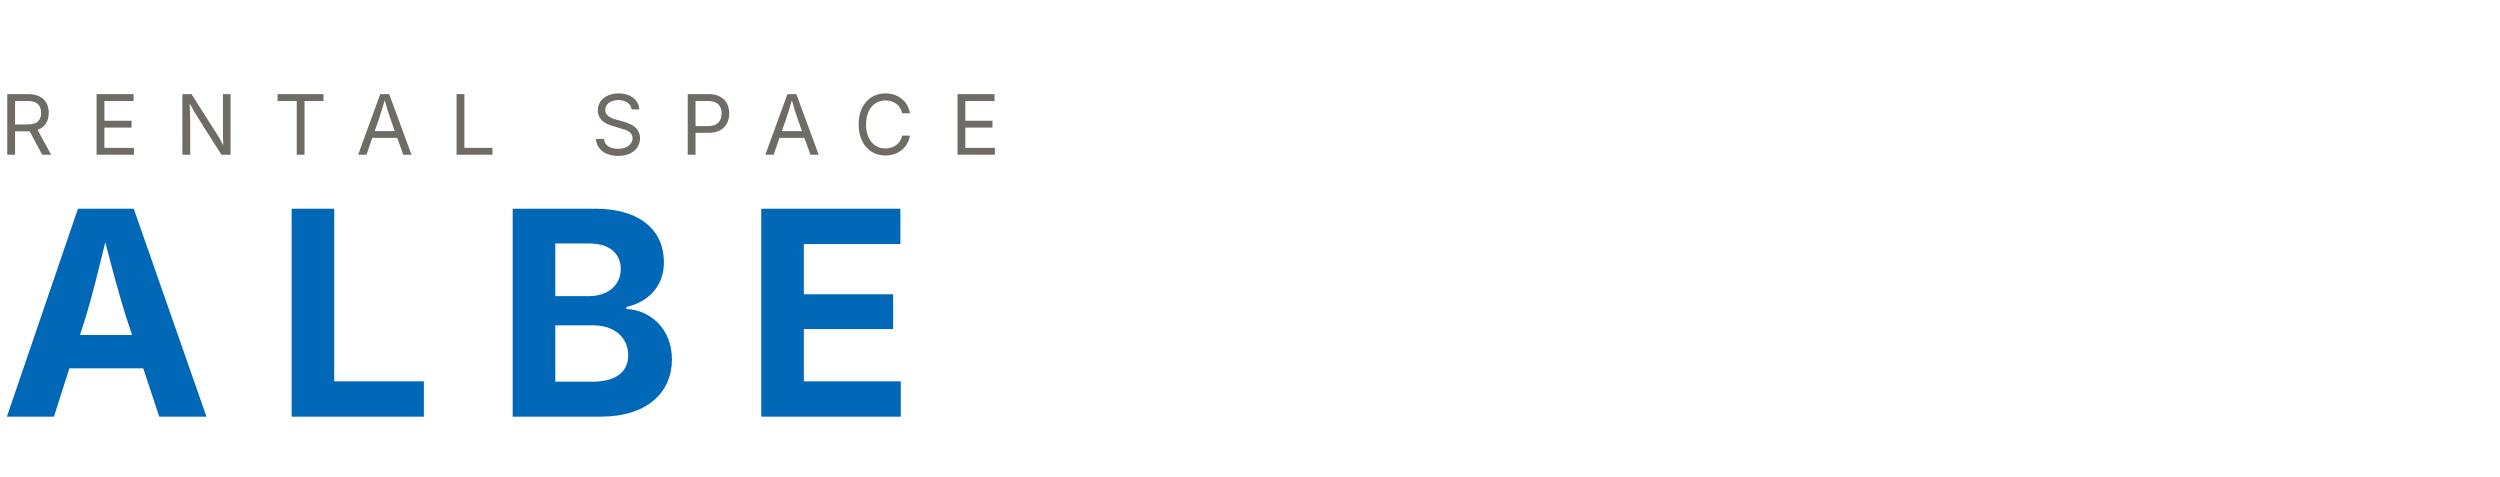
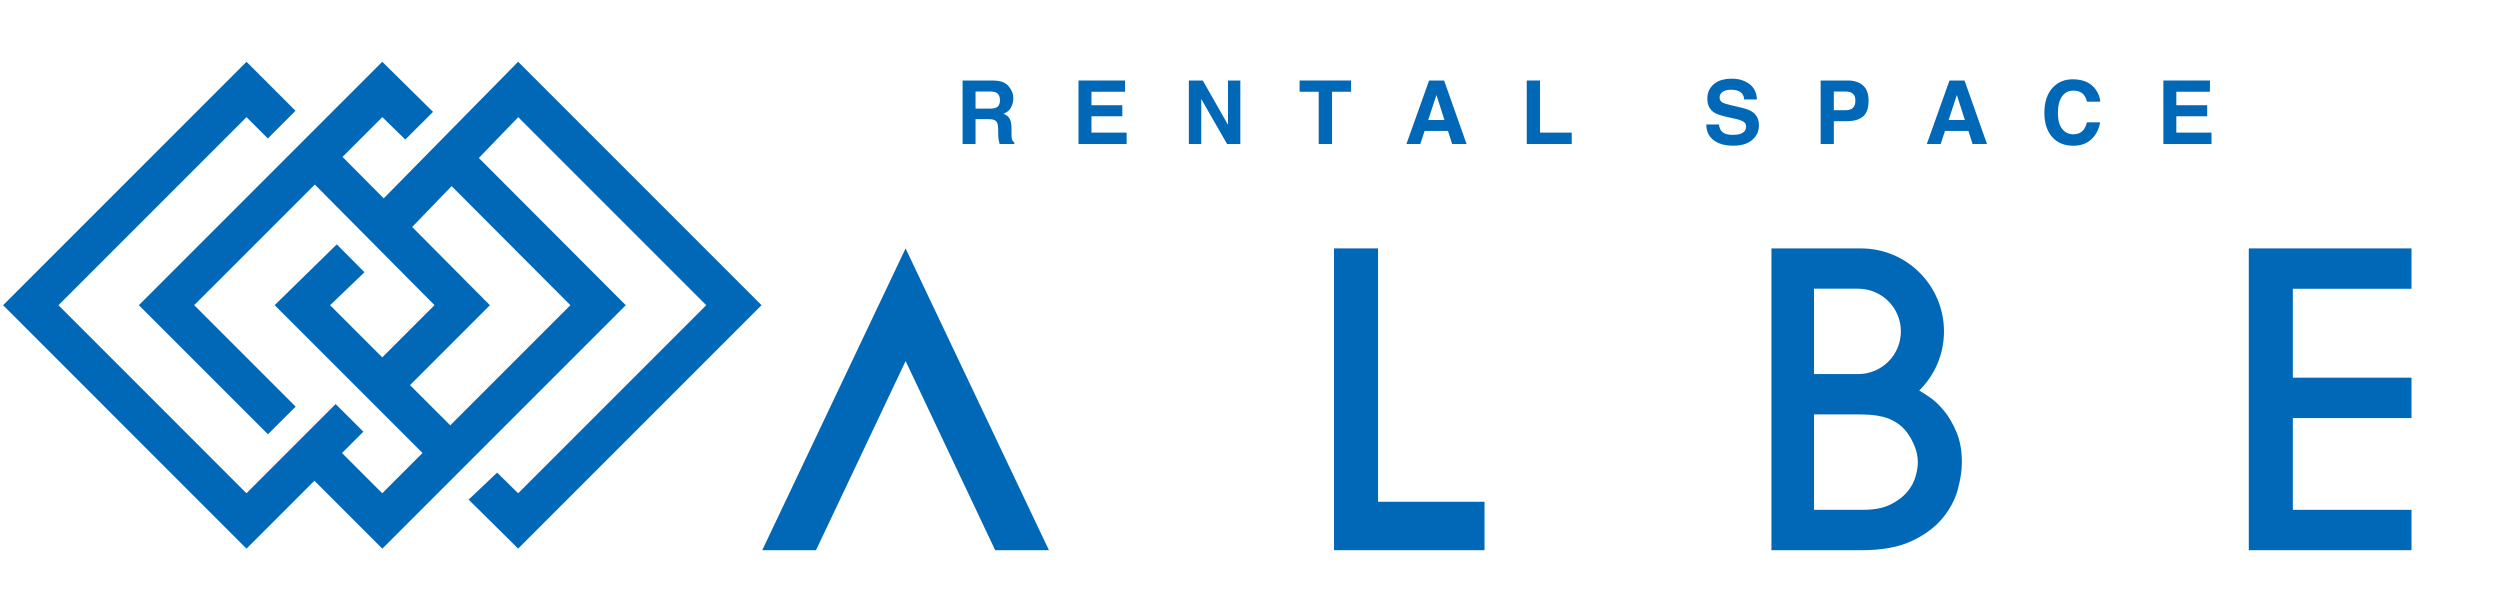
- <svg xmlns="http://www.w3.org/2000/svg" viewBox="0 0 210 40" role="img" aria-label="レンタルスペースALBE">
-   <text x="0" y="13" font-family="-apple-system,'Hiragino Sans','Noto Sans JP',sans-serif" font-size="7" letter-spacing="3" fill="#6f6c66">RENTAL SPACE</text>
-   <text x="0" y="35" font-family="-apple-system,'Hiragino Sans','Noto Sans JP',sans-serif" font-size="24" font-weight="700" letter-spacing="5" fill="#0068b7">ALBE</text>
+ <svg xmlns="http://www.w3.org/2000/svg" id="a" viewBox="0 0 1200 293">
+   <polygon points="1157.52 138.61 1157.52 119.23 1079.42 119.23 1079.42 264.09 1157.52 264.09 1157.52 244.71 1100.56 244.71 1100.56 200.67 1157.52 200.67 1157.52 181.3 1157.52 181.28 1100.56 181.28 1100.56 138.61 1157.52 138.61" fill="#0068b7" />
+   <polygon points="661.46 119.23 640.32 119.23 640.32 264.09 711.76 264.09 712.57 264.09 712.57 240.85 661.46 240.85 661.46 119.23" fill="#0068b7" />
+   <path d="M485.28,51.6c.73-1.4,1.1-2.83,1.1-4.27,0-1.2-.19-2.26-.57-3.2-.38-.94-.89-1.79-1.53-2.56-.78-.94-1.73-1.65-2.85-2.13s-2.72-.74-4.81-.79h-14.58v30.48h6.22v-11.95h6.22c1.77,0,2.98.32,3.63.97.65.65.98,1.94,1.01,3.89l.04,2.83c.01.9.1,1.77.27,2.63.08.41.22.96.41,1.63h7.03v-.77c-.62-.37-1.01-.95-1.18-1.73-.11-.5-.17-1.44-.17-2.83v-2.05c0-2.14-.29-3.73-.88-4.77-.59-1.04-1.58-1.84-2.99-2.41,1.68-.58,2.89-1.57,3.62-2.97ZM478.18,51.63c-.68.33-1.7.5-3.06.5h-6.86v-8.19h7.03c1.31,0,2.29.18,2.95.54,1.16.63,1.75,1.88,1.75,3.72,0,1.71-.6,2.85-1.81,3.43Z" fill="#0068b7" />
+   <polygon points="523.9 55.81 538.71 55.81 538.71 50.51 523.9 50.51 523.9 44.04 540.03 44.04 540.03 38.64 517.68 38.64 517.68 69.13 540.78 69.13 540.78 63.65 523.9 63.65 523.9 55.81" fill="#0068b7" />
+   <polygon points="589.43 59.9 577.33 38.64 570.65 38.64 570.65 69.13 576.59 69.13 576.59 47.5 589 69.13 595.36 69.13 595.36 38.64 589.43 38.64 589.43 59.9" fill="#0068b7" />
+   <polygon points="648.5 38.64 623.81 38.64 623.81 44.04 632.97 44.04 632.97 69.13 639.38 69.13 639.38 44.04 648.5 44.04 648.5 38.64" fill="#0068b7" />
+   <path d="M695.03,62.86l2.01,6.27h6.91l-10.78-30.48h-7.21l-10.88,30.48h6.66l2.07-6.27h11.23ZM689.49,45.61l3.85,12h-7.81l3.96-12Z" fill="#0068b7" />
+   <polygon points="739.21 38.64 732.84 38.64 732.84 69.13 754.43 69.13 754.43 63.65 739.21 63.65 739.21 38.64" fill="#0068b7" />
+   <path d="M836.29,51.78l-5.35-1.26c-2.06-.48-3.41-.9-4.05-1.26-.99-.54-1.48-1.35-1.48-2.44,0-1.18.5-2.11,1.5-2.77,1-.66,2.35-.99,4.03-.99,1.51,0,2.78.25,3.79.76,1.53.77,2.35,2.07,2.46,3.91h6.12c-.11-3.24-1.32-5.71-3.61-7.41-2.3-1.7-5.07-2.55-8.32-2.55-3.89,0-6.85.91-8.86,2.71-2.01,1.81-3.01,4.07-3.01,6.8,0,2.99,1.03,5.19,3.08,6.6,1.21.84,3.44,1.62,6.69,2.33l3.3.73c1.93.41,3.34.89,4.23,1.43.89.55,1.33,1.33,1.33,2.33,0,1.73-.91,2.9-2.72,3.54-.96.33-2.2.5-3.74.5-2.56,0-4.37-.63-5.43-1.88-.58-.69-.96-1.73-1.16-3.12h-6.08c0,3.17,1.15,5.66,3.45,7.47,2.3,1.81,5.46,2.72,9.47,2.72s6.97-.92,9.12-2.76c2.15-1.84,3.23-4.16,3.23-6.94s-.91-4.79-2.73-6.22c-1.17-.92-2.93-1.66-5.27-2.21Z" fill="#0068b7" />
+   <path d="M873.91,38.64v30.48h6.33v-10.96h6.35c3.31,0,5.86-.74,7.64-2.23,1.79-1.49,2.68-4.03,2.68-7.63,0-3.3-.9-5.73-2.69-7.3-1.79-1.57-4.2-2.36-7.22-2.36h-13.09ZM890.58,48.34c0,1.58-.4,2.74-1.21,3.47-.81.73-1.94,1.1-3.39,1.1h-5.74v-8.97h5.74c1.45,0,2.58.34,3.39,1.02.81.68,1.21,1.81,1.21,3.39Z" fill="#0068b7" />
+   <path d="M935.75,38.64l-10.88,30.48h6.66l2.07-6.27h11.23l2.01,6.27h6.91l-10.78-30.48h-7.21ZM935.33,57.61l3.96-12,3.85,12h-7.81Z" fill="#0068b7" />
+   <path d="M995.16,43.5c2.23,0,3.91.66,5.04,1.98.63.74,1.16,1.85,1.56,3.31h6.37c-.1-1.9-.79-3.8-2.09-5.69-2.35-3.36-6.06-5.04-11.13-5.04-3.79,0-6.91,1.25-9.37,3.76-2.82,2.88-4.24,6.98-4.24,12.3,0,4.92,1.24,8.8,3.72,11.62,2.48,2.81,5.89,4.22,10.23,4.22,3.51,0,6.38-1.04,8.62-3.12,2.24-2.08,3.64-4.79,4.18-8.11h-6.33c-.42,1.57-.94,2.75-1.58,3.54-1.15,1.46-2.81,2.19-5,2.19s-3.89-.85-5.27-2.55c-1.38-1.7-2.07-4.27-2.07-7.68s.65-6.06,1.96-7.93c1.31-1.87,3.1-2.8,5.37-2.8Z" fill="#0068b7" />
+   <polygon points="1044.64 55.81 1059.45 55.81 1059.45 50.51 1044.64 50.51 1044.64 44.04 1060.77 44.04 1060.77 38.64 1038.42 38.64 1038.42 69.13 1061.52 69.13 1061.52 63.65 1044.64 63.65 1044.64 55.81" fill="#0068b7" />
+   <path d="M933.19,197.25c-2.29-2.81-4.64-5.03-7.05-6.66-1.93-1.3-3.51-2.31-4.9-3.15,7.32-7.22,11.87-17.26,11.87-28.36,0-22-17.84-39.84-39.84-39.84h-42.98v144.85h43.26c9.91,0,18.01-1.5,24.27-4.5,6.27-2.99,11.16-6.65,14.68-10.96,3.53-4.31,5.94-8.87,7.24-13.7,1.3-4.83,1.96-9.14,1.96-12.91,0-5.62-.85-10.45-2.54-14.49-1.7-4.05-3.69-7.48-5.97-10.27ZM891.93,138.58c11.32,0,20.49,9.18,20.49,20.49s-9.18,20.49-20.49,20.49h-21.21v-40.99h21.21ZM919.48,228.67c-.72,2.61-2.05,5.09-4.01,7.43-1.96,2.34-4.63,4.38-8.03,6.06-3.39,1.7-7.77,2.55-13.11,2.55h-23.6v-45.79h21.05c1.83,0,3.78.06,5.87.18,2.09.14,4.18.47,6.27.99,2.09.51,4.14,1.4,6.17,2.63,2.02,1.25,3.82,2.91,5.38,5,1.43,1.95,2.64,4.17,3.62,6.66.98,2.48,1.47,5.03,1.47,7.64,0,1.82-.36,4.04-1.08,6.65Z" fill="#0068b7" />
+   <path d="M477.68,264.09h25.81l-68.81-144.85-68.81,144.85h25.81l43.02-90.79,42.99,90.79Z" fill="#0068b7" />
+   <path d="M338.99,146.5l-90.28,90.28-7.23-7.12-2.85-2.81-2.91,2.75-7.67,7.27-3.11,2.94,3.04,3.01,17.8,17.61,2.93,2.9,2.91-2.92,110.99-110.99,2.93-2.93-2.93-2.93-110.97-110.97-2.95-2.95-2.93,2.98-61.58,62.59-19.77-19.9,19.1-19.1,8.1,7.91,2.92,2.85,2.9-2.88,7.47-7.44,2.96-2.95-2.98-2.94-18.47-18.22-2.93-2.89-2.91,2.91-110.99,110.99-2.93,2.93,2.93,2.93,56.11,56.11,2.92,2.92,2.93-2.92,7.44-7.41,2.94-2.93-2.94-2.94-45.77-45.77,57.9-57.89,57.45,57.89-25.07,25.07-25.05-25.04,13.46-12.91,3.04-2.92-2.97-2.99-7.42-7.47-2.9-2.92-2.94,2.88-23.89,23.38-2.99,2.93,2.96,2.96,68.01,68-19.32,19.32-19.32-19.31,7.31-7.31,2.94-2.93-2.94-2.93-7.44-7.41-2.93-2.92-2.92,2.92-39.89,39.89L28.05,146.5,118.32,56.23l7.3,7.3,2.93,2.93,2.93-2.93,7.43-7.43,2.93-2.93-2.93-2.93-17.66-17.66-2.93-2.93-2.93,2.93L4.41,143.57l-2.93,2.93,2.93,2.93,110.98,110.99,2.93,2.93,2.93-2.93,29.67-29.67,29.67,29.67,2.93,2.93,2.93-2.93,110.98-110.99,2.93-2.93-2.92-2.93-67.6-67.75,18.9-19.57,90.25,90.25ZM273.79,146.5l-57.66,57.66-19.32-19.31,35.42-35.43,2.92-2.92-2.91-2.93-34.4-34.62,18.94-19.61,57.01,57.16Z" fill="#0068b7" />
</svg>
